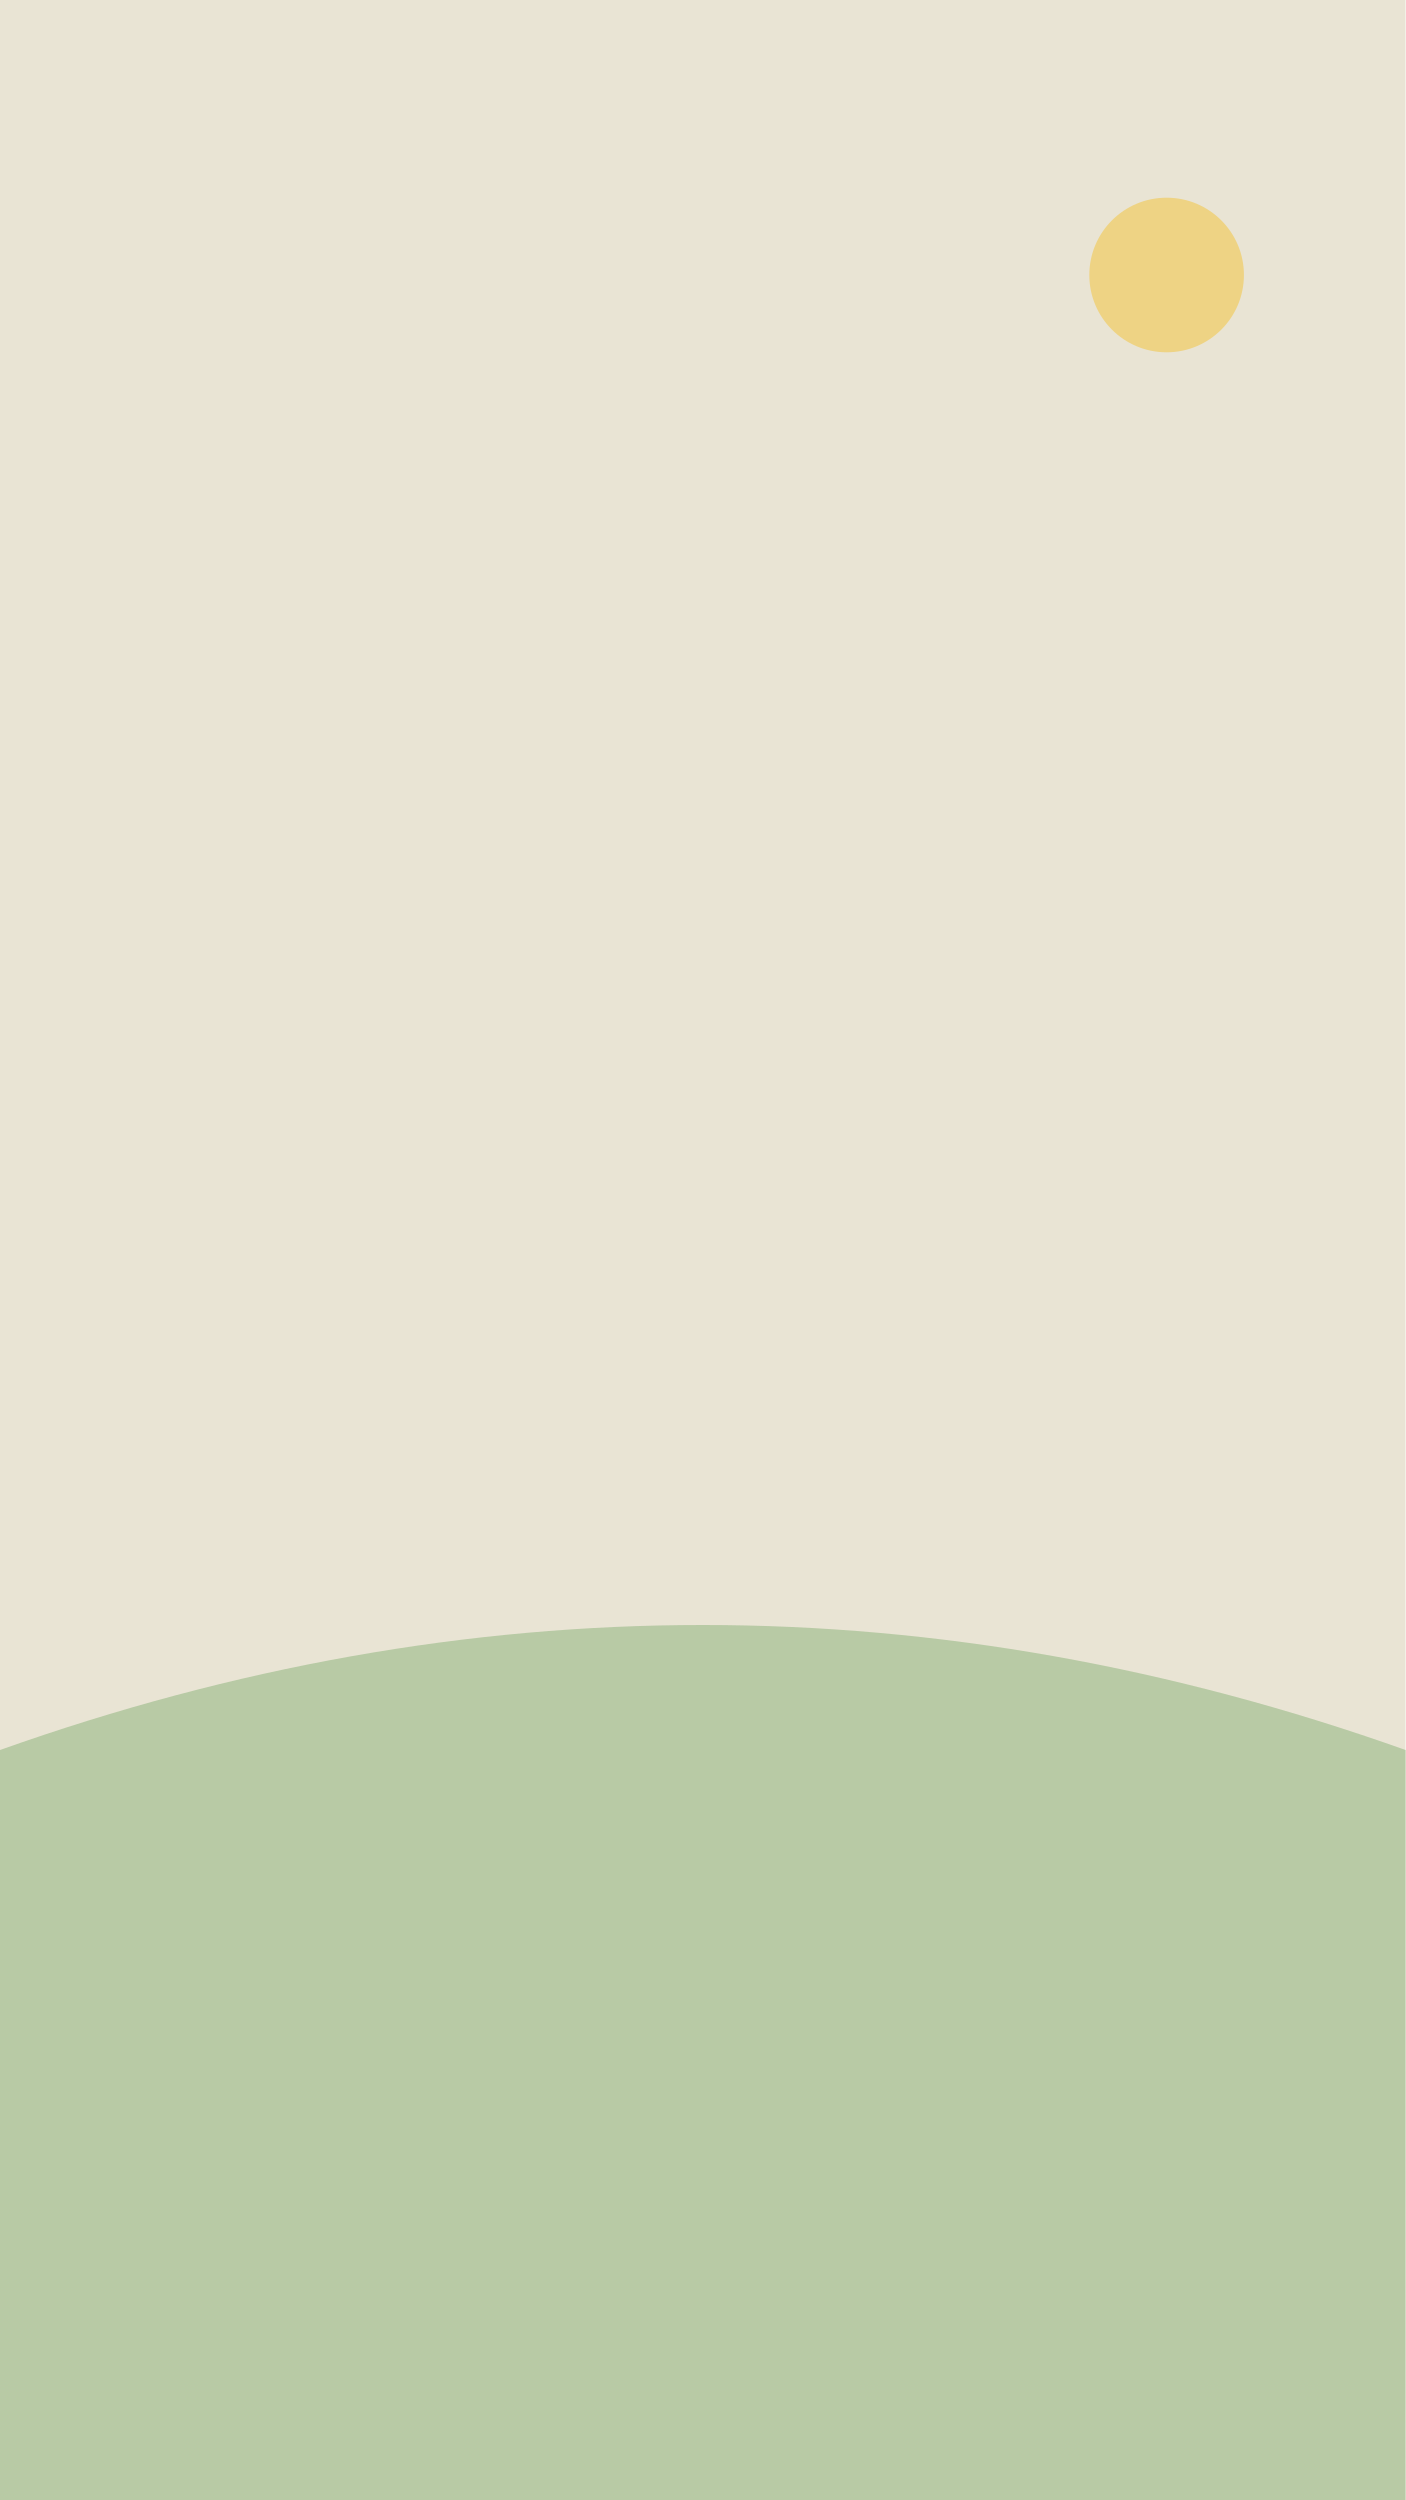
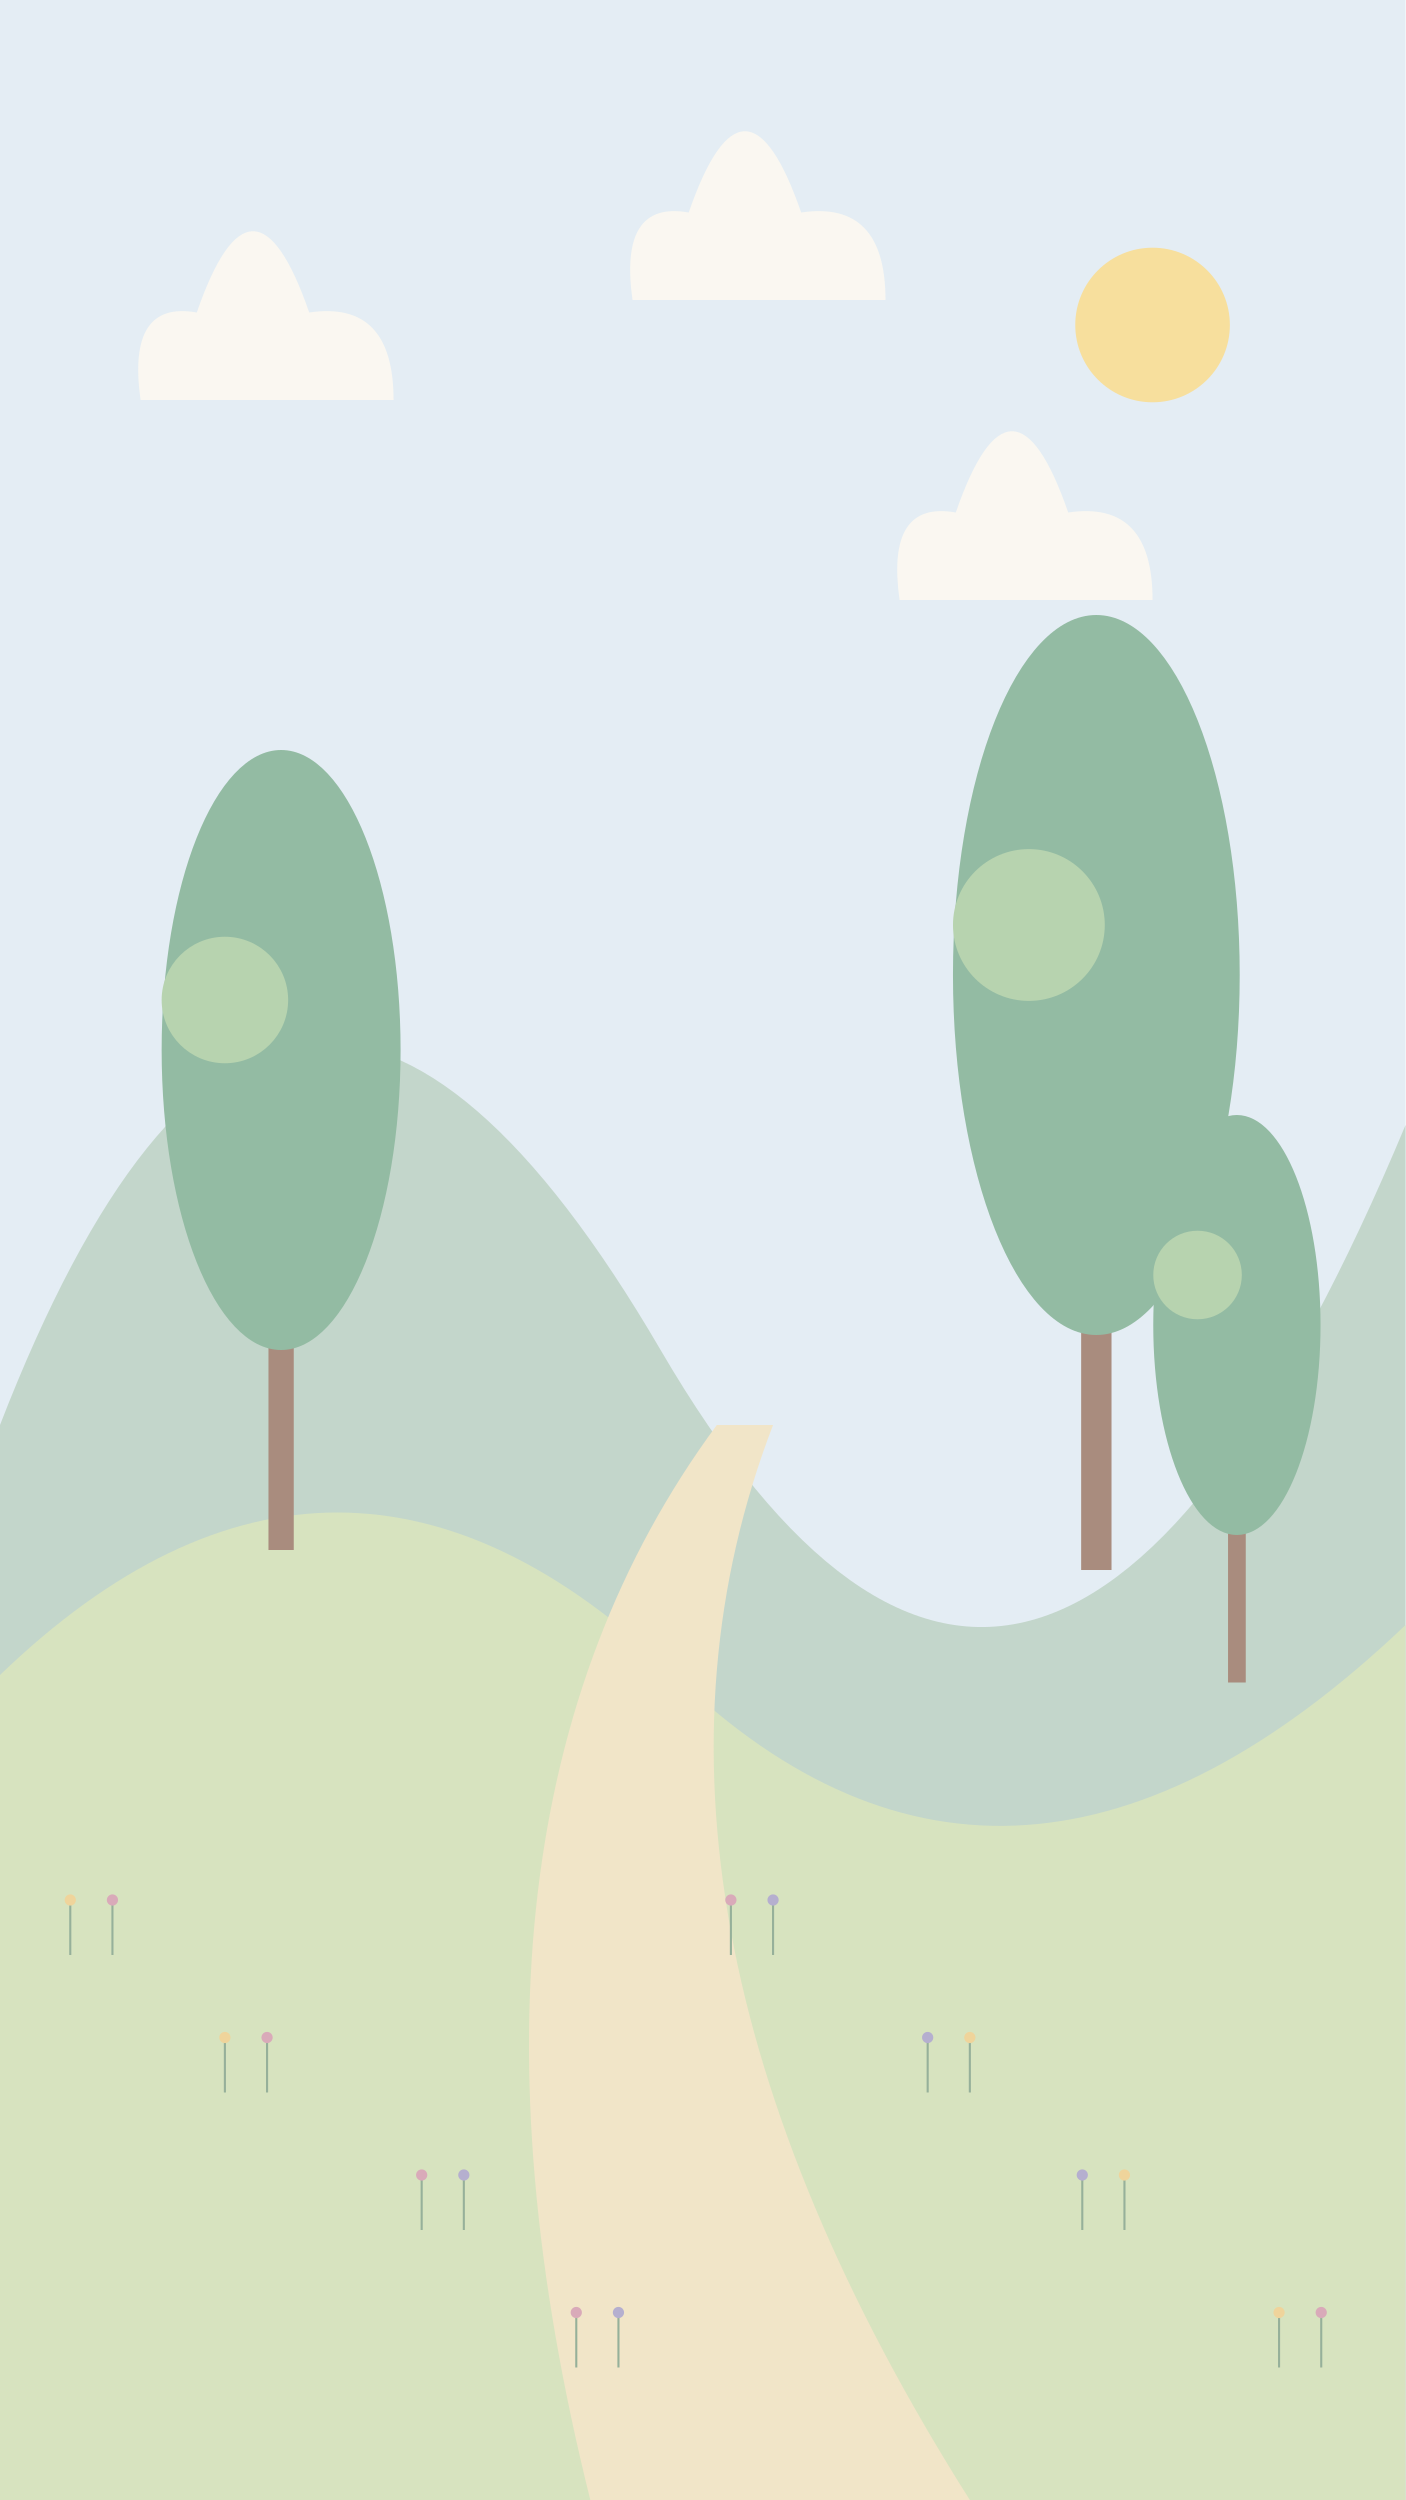
- <svg xmlns="http://www.w3.org/2000/svg" width="768" height="1366">
-   <rect width="100%" height="100%" fill="#e9e4d4" />
-   <path d="M0 956.2 Q384 819.6 768 956.2 V1366 H0Z" fill="#b8caa5" />
-   <circle cx="637.44" cy="150.26" r="42.24" fill="#eed384" />
+ <svg xmlns="http://www.w3.org/2000/svg" width="768" height="1366" viewBox="0 0 768 1366">
+   <rect width="768" height="1366" fill="#e4edf4" />
+   <circle cx="629.76" cy="177.58" r="42.24" fill="#f7df9d" />
+   <path d="M76.8 218.56 Q69.12 163.92 107.52 170.75 Q138.24 81.96 168.96 170.75 Q215.04 163.92 215.04 218.56 Z" fill="#fffaf0" opacity=".8" />
+   <path d="M345.6 163.92 Q337.92 109.28 376.32 116.11 Q407.04 27.32 437.76 116.11 Q483.84 109.28 483.84 163.92 Z" fill="#fffaf0" opacity=".8" />
+   <path d="M491.52 327.84 Q483.84 273.2 522.24 280.03 Q552.96 191.24 583.68 280.03 Q629.76 273.2 629.76 327.84 Z" fill="#fffaf0" opacity=".8" />
+   <path d="M0 778.62 Q153.6 382.48 360.96 737.64 T768 614.7 V1366 H0Z" fill="#c3d6cb" />
+   <path d="M0 915.22 Q184.32 737.64 368.64 915.22 T768 887.9 V1366 H0Z" fill="#d7e3bf" />
+   <path d="M322.56 1366 Q230.4 997.18 391.68 778.62 L422.4 778.62 Q322.56 1038.16 529.92 1366" fill="#f1e5c8" />
+   <path d="M153.6 587.38 v259.54" stroke="#a98c7e" stroke-width="13.82" />
+   <ellipse cx="153.6" cy="573.72" rx="65.28" ry="163.92" fill="#93bba3" />
+   <circle cx="122.88" cy="546.4" r="34.56" fill="#b7d3af" />
+   <path d="M599.04 546.4 v311.45" stroke="#a98c7e" stroke-width="16.59" />
+   <ellipse cx="599.04" cy="532.74" rx="78.34" ry="196.7" fill="#93bba3" />
+   <circle cx="562.18" cy="505.42" r="41.47" fill="#b7d3af" />
+   <path d="M675.84 737.64 v181.68" stroke="#a98c7e" stroke-width="9.68" />
+   <ellipse cx="675.84" cy="723.98" rx="45.7" ry="114.74" fill="#93bba3" />
+   <circle cx="654.34" cy="696.66" r="24.19" fill="#b7d3af" />
+   <path d="M399.36 1038.16 v30.05" stroke="#96b09a" stroke-width="1.15" />
+   <circle cx="399.36" cy="1038.16" r="3.07" fill="#d9aab9" />
+   <path d="M122.88 1113.29 v30.05" stroke="#96b09a" stroke-width="1.15" />
+   <circle cx="122.88" cy="1113.29" r="3.07" fill="#efd49b" />
+   <path d="M591.36 1188.42 v30.05" stroke="#96b09a" stroke-width="1.15" />
+   <circle cx="591.36" cy="1188.42" r="3.07" fill="#b5afcf" />
+   <path d="M314.88 1263.55 v30.05" stroke="#96b09a" stroke-width="1.15" />
+   <circle cx="314.88" cy="1263.55" r="3.07" fill="#d9aab9" />
+   <path d="M38.4 1038.16 v30.05" stroke="#96b09a" stroke-width="1.15" />
+   <circle cx="38.4" cy="1038.16" r="3.07" fill="#efd49b" />
+   <path d="M506.88 1113.29 v30.05" stroke="#96b09a" stroke-width="1.15" />
+   <circle cx="506.88" cy="1113.29" r="3.07" fill="#b5afcf" />
+   <path d="M230.4 1188.42 v30.05" stroke="#96b09a" stroke-width="1.15" />
+   <circle cx="230.4" cy="1188.42" r="3.07" fill="#d9aab9" />
+   <path d="M698.88 1263.55 v30.05" stroke="#96b09a" stroke-width="1.15" />
+   <circle cx="698.88" cy="1263.55" r="3.07" fill="#efd49b" />
+   <path d="M422.4 1038.16 v30.05" stroke="#96b09a" stroke-width="1.15" />
+   <circle cx="422.4" cy="1038.16" r="3.07" fill="#b5afcf" />
+   <path d="M145.92 1113.29 v30.05" stroke="#96b09a" stroke-width="1.15" />
+   <circle cx="145.92" cy="1113.29" r="3.07" fill="#d9aab9" />
+   <path d="M614.4 1188.42 v30.05" stroke="#96b09a" stroke-width="1.15" />
+   <circle cx="614.4" cy="1188.42" r="3.07" fill="#efd49b" />
+   <path d="M337.92 1263.55 v30.05" stroke="#96b09a" stroke-width="1.15" />
+   <circle cx="337.92" cy="1263.55" r="3.07" fill="#b5afcf" />
+   <path d="M61.44 1038.16 v30.05" stroke="#96b09a" stroke-width="1.15" />
+   <circle cx="61.44" cy="1038.16" r="3.07" fill="#d9aab9" />
+   <path d="M529.92 1113.29 v30.05" stroke="#96b09a" stroke-width="1.15" />
+   <circle cx="529.92" cy="1113.29" r="3.07" fill="#efd49b" />
+   <path d="M253.44 1188.42 v30.05" stroke="#96b09a" stroke-width="1.15" />
+   <circle cx="253.44" cy="1188.42" r="3.07" fill="#b5afcf" />
+   <path d="M721.92 1263.55 v30.05" stroke="#96b09a" stroke-width="1.15" />
+   <circle cx="721.92" cy="1263.55" r="3.07" fill="#d9aab9" />
</svg>
